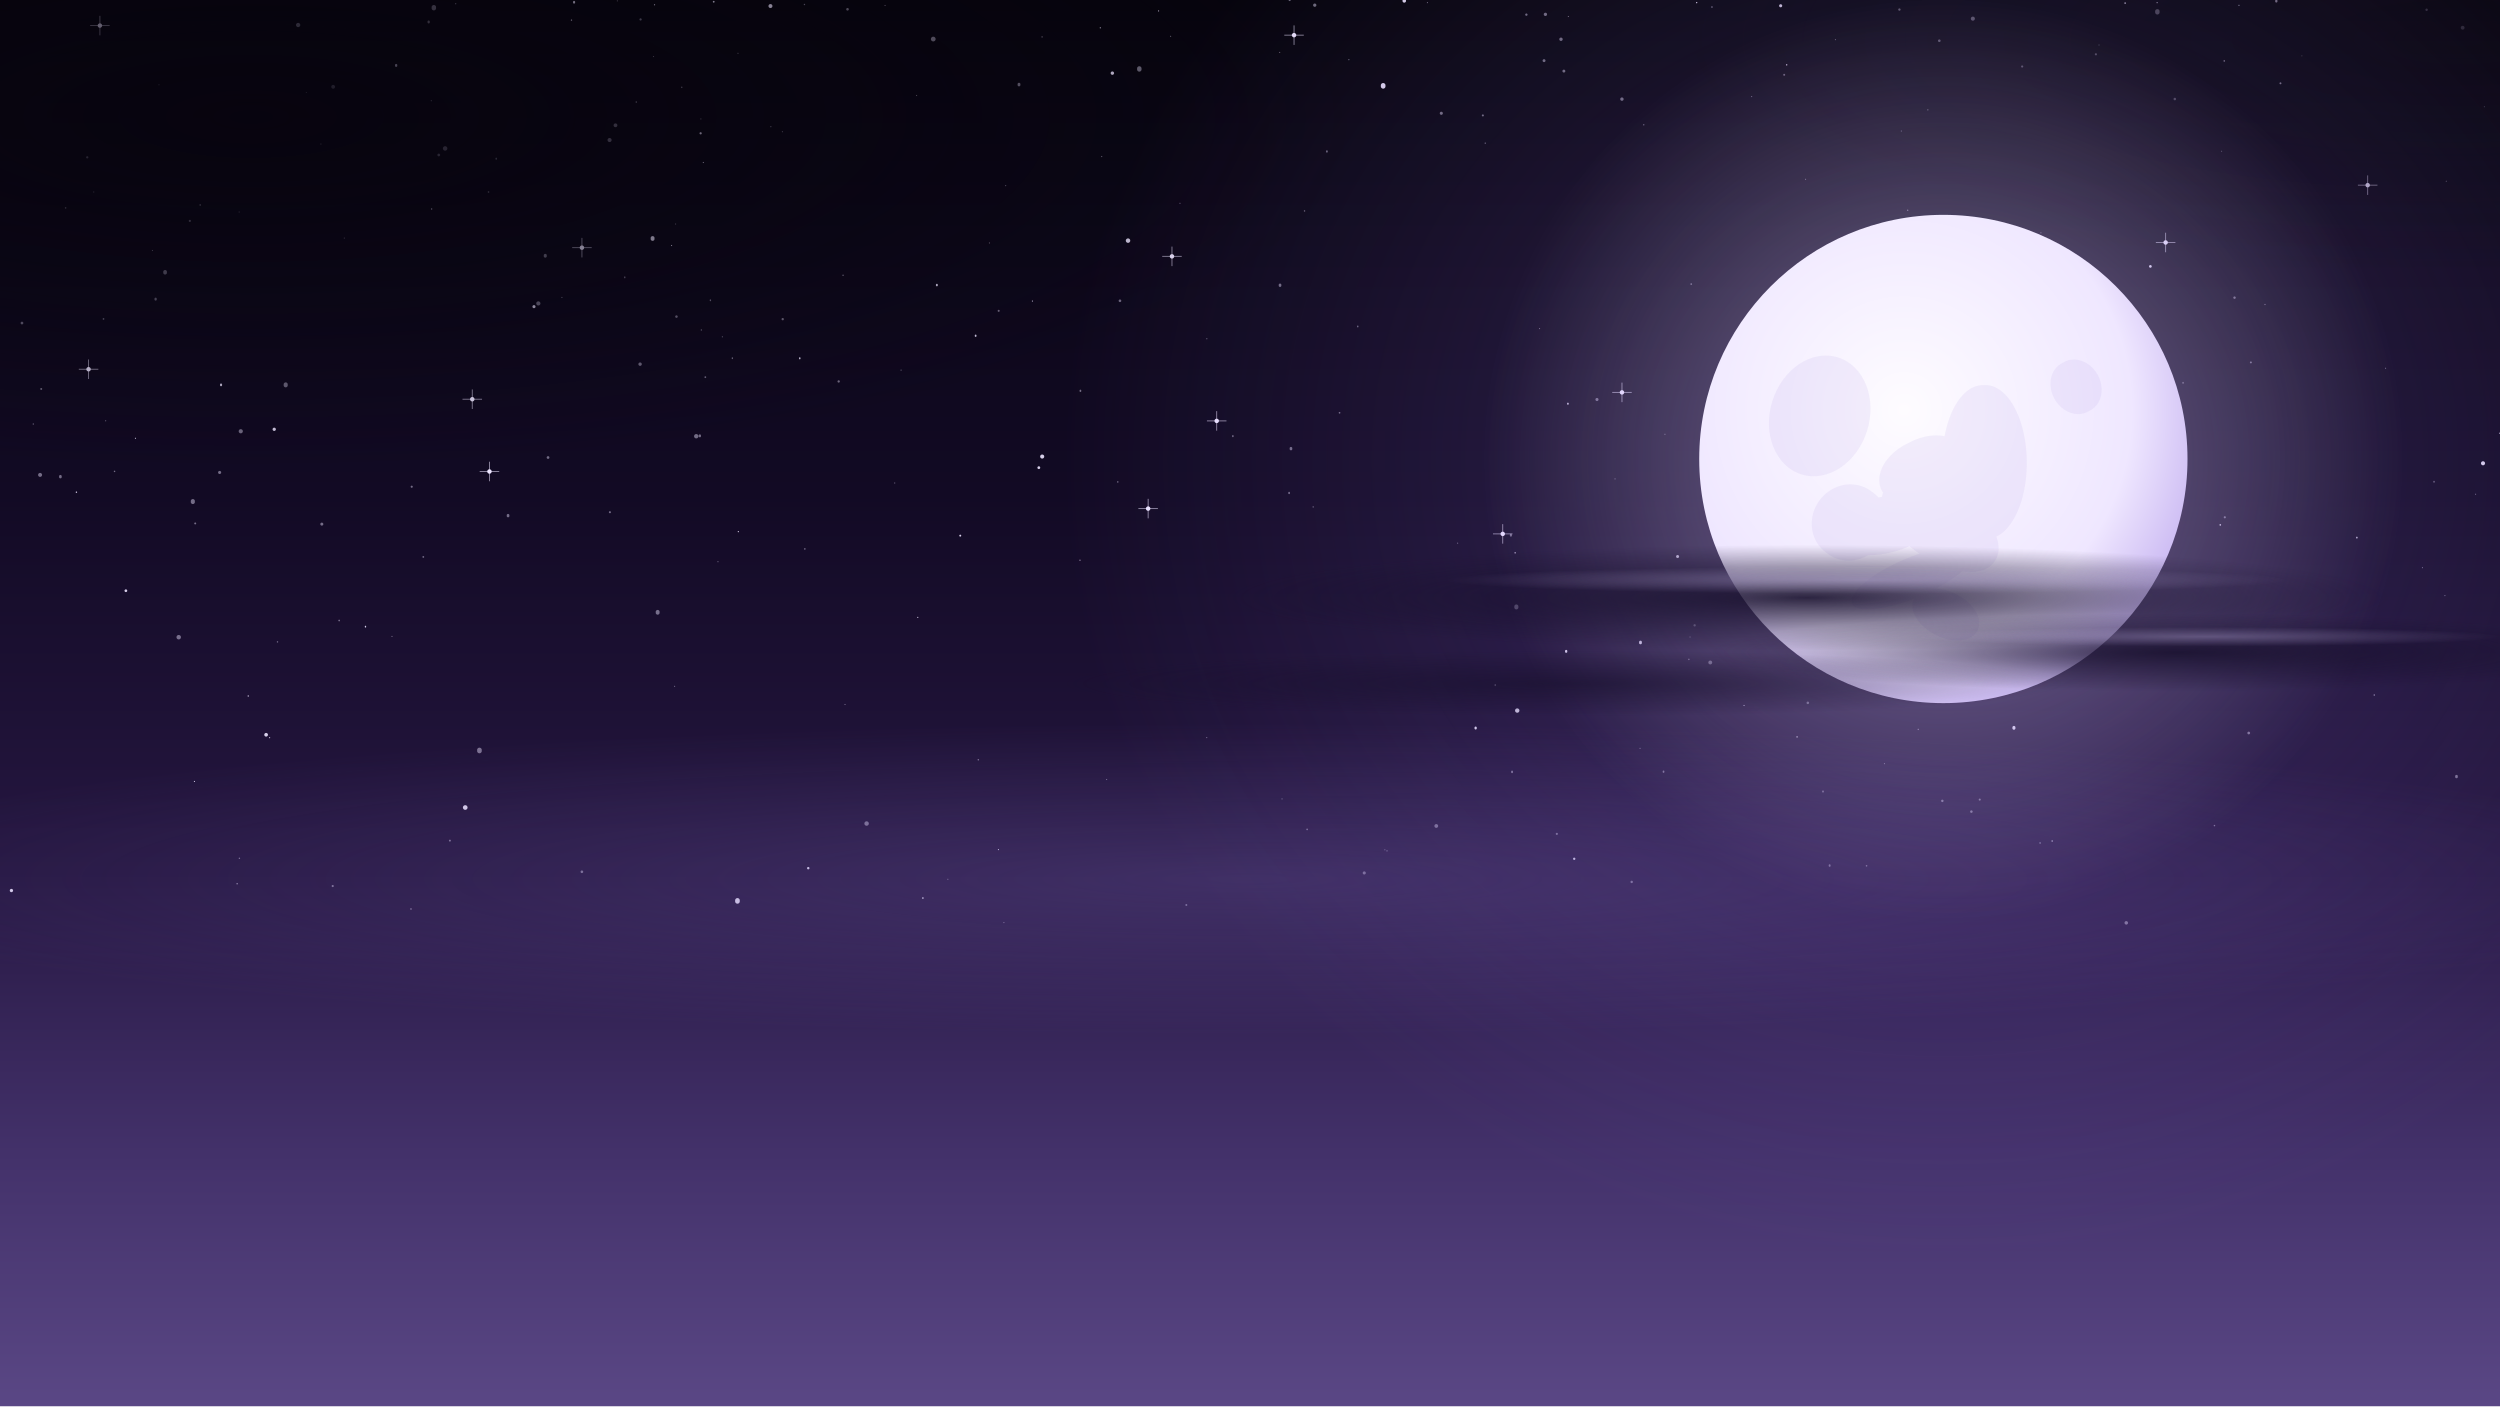
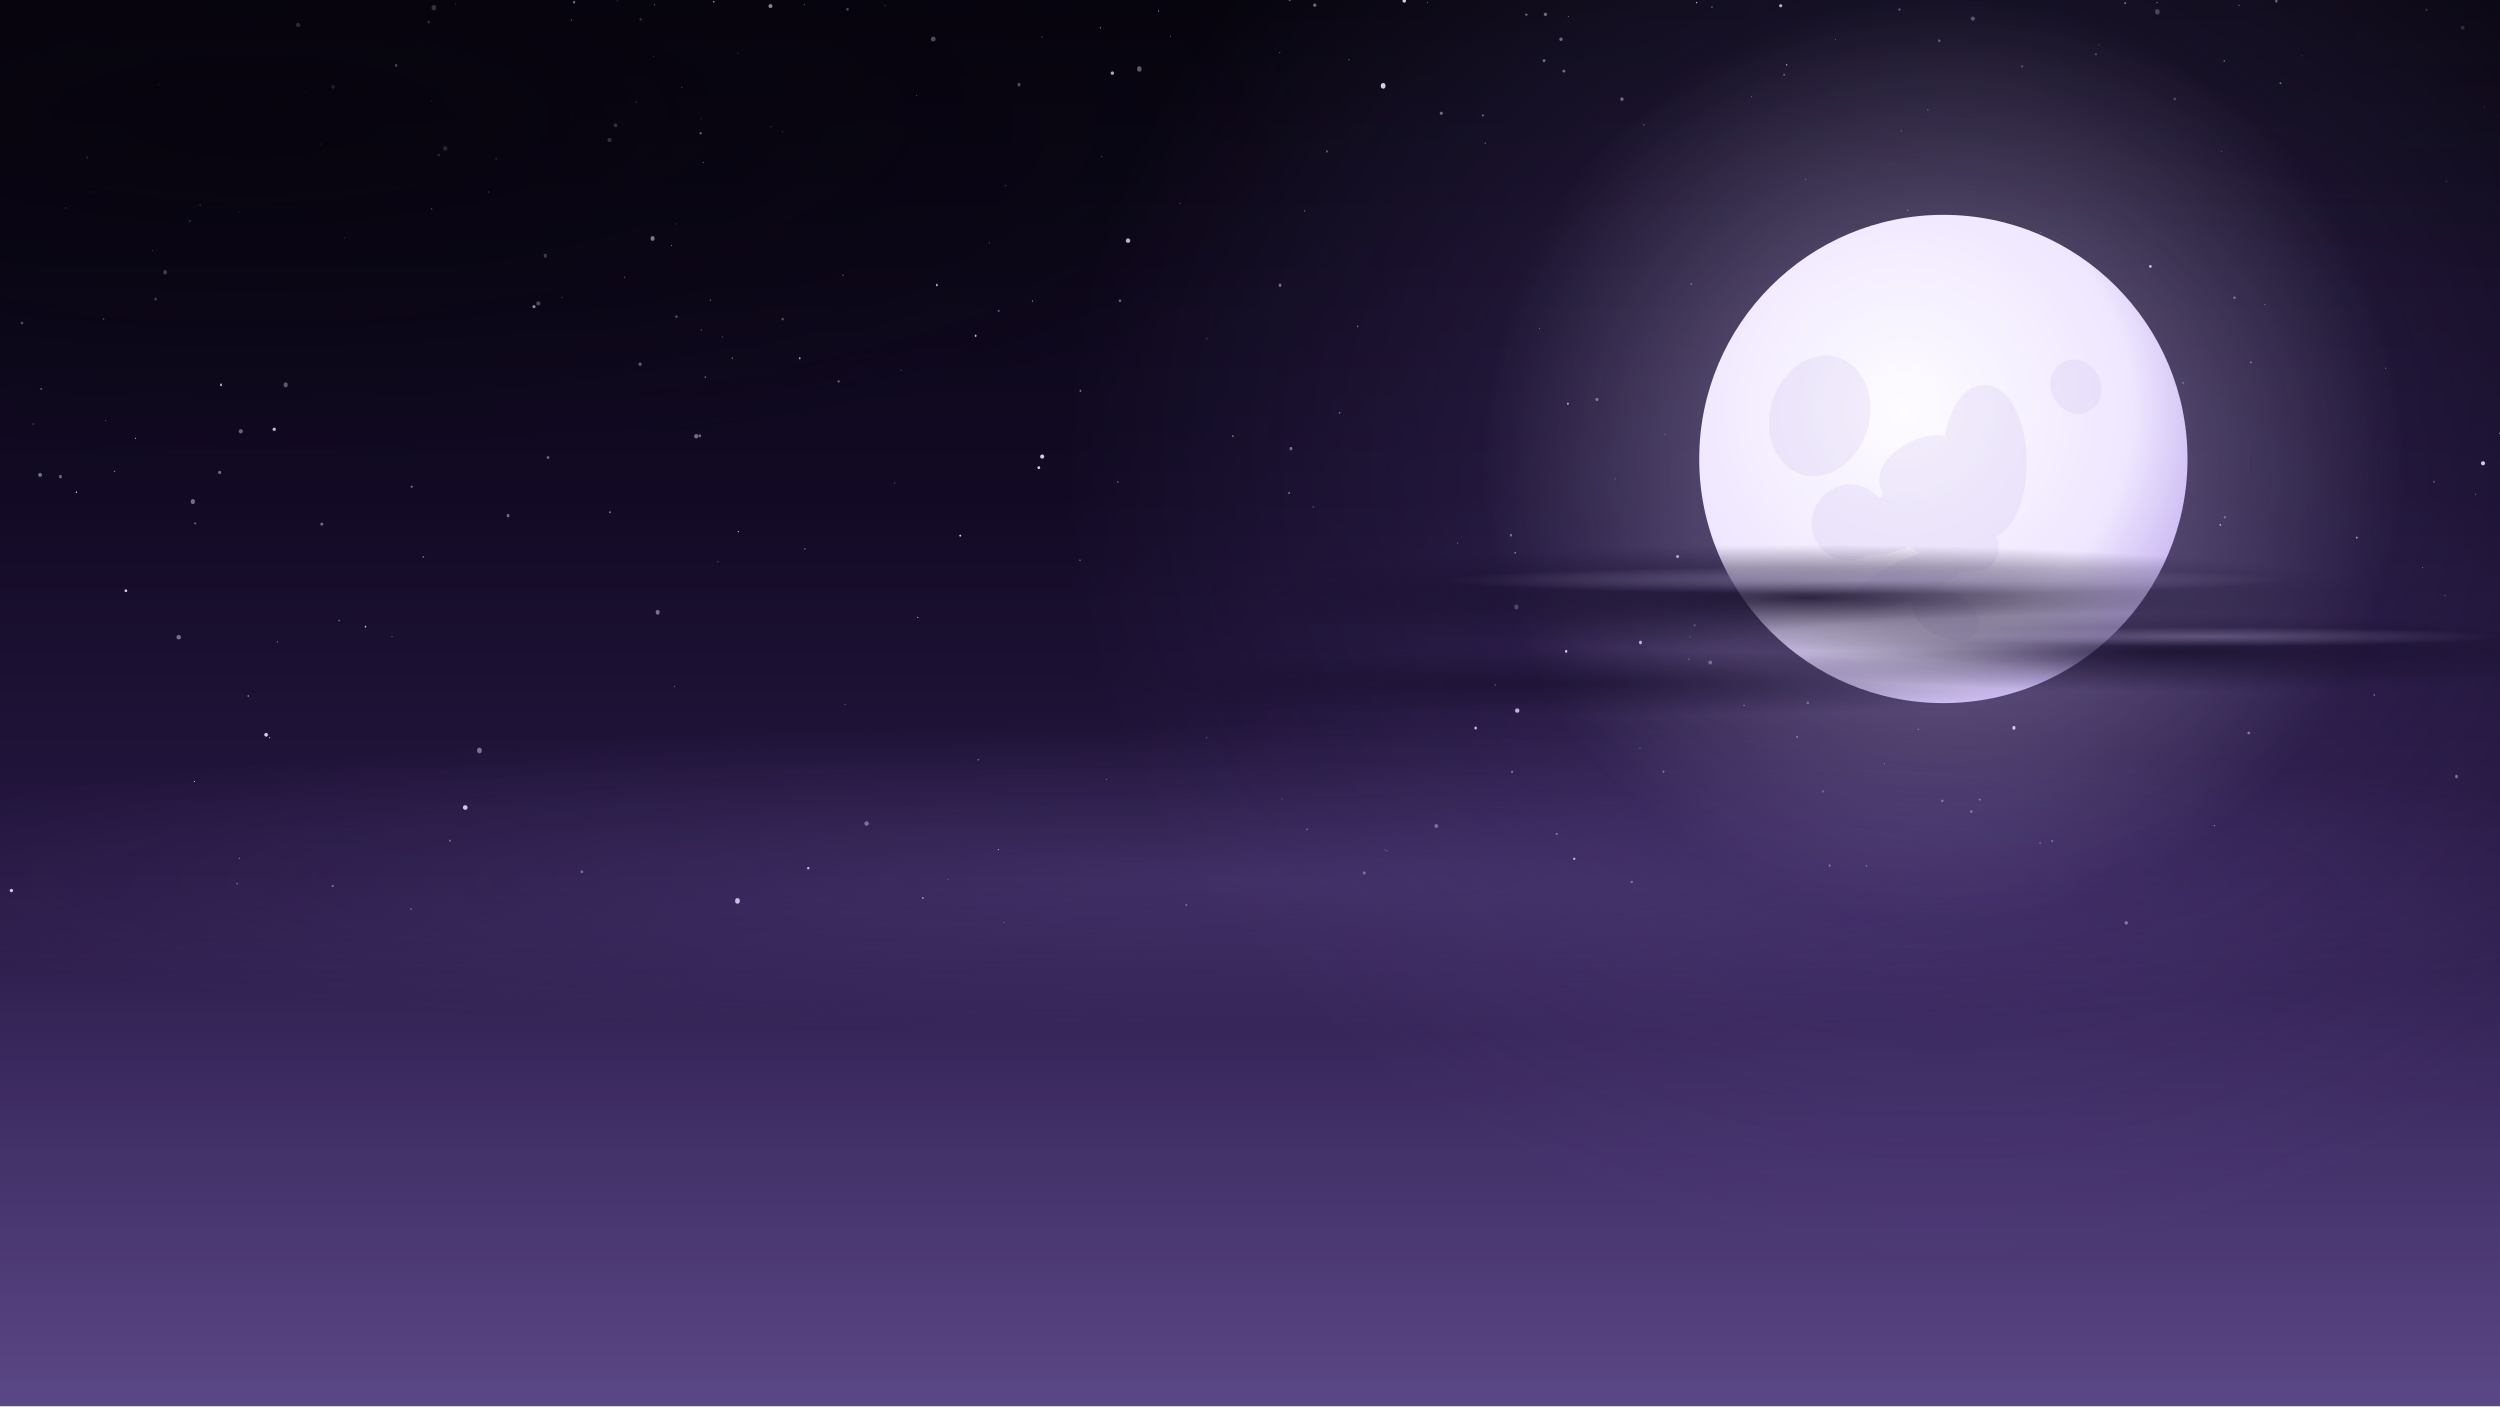
<svg xmlns="http://www.w3.org/2000/svg" viewBox="0 0 2560 1440" width="2560" height="1440" preserveAspectRatio="xMidYMax slice">
  <defs>
    <linearGradient id="g0" x1="0" y1="0" x2="0" y2="1440" gradientUnits="userSpaceOnUse">
      <stop offset="0" stop-color="#06040d" />
      <stop offset="0.35" stop-color="#120a24" />
      <stop offset="0.62" stop-color="#261742" />
      <stop offset="0.82" stop-color="#43316a" />
      <stop offset="1" stop-color="#5a4785" />
    </linearGradient>
    <radialGradient id="g1">
      <stop offset="0" stop-color="#07040e" stop-opacity="0.85" />
      <stop offset="1" stop-color="#07040e" stop-opacity="0" />
    </radialGradient>
    <radialGradient id="g2">
      <stop offset="0" stop-color="#07040e" stop-opacity="0.7" />
      <stop offset="1" stop-color="#07040e" stop-opacity="0" />
    </radialGradient>
    <radialGradient id="g3">
      <stop offset="0" stop-color="#9f7cf0" stop-opacity="0.24" />
      <stop offset="1" stop-color="#9f7cf0" stop-opacity="0" />
    </radialGradient>
    <radialGradient id="g4">
      <stop offset="0" stop-color="#ece2ff" stop-opacity="0.4" />
      <stop offset="1" stop-color="#ece2ff" stop-opacity="0" />
    </radialGradient>
    <radialGradient id="g5" cx=".42" cy=".4" r=".62">
      <stop offset="0" stop-color="#fefcff" />
      <stop offset="0.75" stop-color="#efe7ff" />
      <stop offset="1" stop-color="#cdbcf3" />
    </radialGradient>
    <radialGradient id="g6">
      <stop offset="0" stop-color="#170f2c" stop-opacity="0.9" />
      <stop offset="1" stop-color="#170f2c" stop-opacity="0" />
    </radialGradient>
    <radialGradient id="g7">
      <stop offset="0" stop-color="#170f2c" stop-opacity="0.85" />
      <stop offset="1" stop-color="#170f2c" stop-opacity="0" />
    </radialGradient>
    <radialGradient id="g8">
      <stop offset="0" stop-color="#170f2c" stop-opacity="0.6" />
      <stop offset="1" stop-color="#170f2c" stop-opacity="0" />
    </radialGradient>
    <radialGradient id="g9">
      <stop offset="0" stop-color="#d6c6fb" stop-opacity="0.35" />
      <stop offset="1" stop-color="#d6c6fb" stop-opacity="0" />
    </radialGradient>
    <radialGradient id="g10">
      <stop offset="0" stop-color="#d6c6fb" stop-opacity="0.3" />
      <stop offset="1" stop-color="#d6c6fb" stop-opacity="0" />
    </radialGradient>
    <radialGradient id="g11">
      <stop offset="0" stop-color="#7a65b4" stop-opacity="0.3" />
      <stop offset="1" stop-color="#7a65b4" stop-opacity="0" />
    </radialGradient>
  </defs>
-   <style>.tw{animation:tw 5s ease-in-out infinite alternate}@keyframes tw{from{opacity:.2}to{opacity:1}}@media (prefers-reduced-motion:reduce){*{animation:none!important}}</style>
  <rect x="-40" y="-40" width="2640" height="1520" fill="url(#g0)" />
  <path d="M346.4,635.4a0.9,0.9 0 1,0 1.8,0a0.9,0.9 0 1,0 -1.8,0M1001,778a0.8,0.8 0 1,0 1.6,0a0.8,0.8 0 1,0 -1.6,0M155.5,256.5a0.6,0.6 0 1,0 1.2,0a0.6,0.6 0 1,0 -1.2,0M1946.4,134.2a0.6,0.6 0 1,0 1.2,0a0.6,0.6 0 1,0 -1.2,0M107.6,430.9a0.6,0.6 0 1,0 1.2,0a0.6,0.6 0 1,0 -1.2,0M1605.4,16.9a0.6,0.6 0 1,0 1.2,0a0.6,0.6 0 1,0 -1.2,0M1319.5,0a1.1,1.1 0 1,0 2.2,0a1.1,1.1 0 1,0 -2.2,0M442,7.9a2.3,2.3 0 1,0 4.5,0a2.3,2.3 0 1,0 -4.5,0M549.1,310.7a2.1,2.1 0 1,0 4.3,0a2.1,2.1 0 1,0 -4.3,0M710.7,446.7a2.2,2.2 0 1,0 4.5,0a2.2,2.2 0 1,0 -4.5,0M938,97.8a0.6,0.6 0 1,0 1.2,0a0.6,0.6 0 1,0 -1.2,0M1653.2,490.4a0.6,0.6 0 1,0 1.2,0a0.6,0.6 0 1,0 -1.2,0M1984.5,41.7a1.3,1.3 0 1,0 2.7,0a1.3,1.3 0 1,0 -2.7,0M1517.4,118.2a1,1 0 1,0 2.1,0a1,1 0 1,0 -2.1,0M2132.7,475.2a1.1,1.1 0 1,0 2.1,0a1.1,1.1 0 1,0 -2.1,0M499.4,196.6a0.8,0.8 0 1,0 1.7,0a0.8,0.8 0 1,0 -1.7,0M1395.4,893.9a1.6,1.6 0 1,0 3.2,0a1.6,1.6 0 1,0 -3.2,0M193.3,226.2a1.1,1.1 0 1,0 2.2,0a1.1,1.1 0 1,0 -2.2,0M1530.4,701.5a0.8,0.8 0 1,0 1.5,0a0.8,0.8 0 1,0 -1.5,0M1357.9,155.1a0.9,0.9 0 1,0 1.7,0a0.9,0.9 0 1,0 -1.7,0M1105.1,573.7a0.8,0.8 0 1,0 1.6,0a0.8,0.8 0 1,0 -1.6,0M1389.7,334.3a0.7,0.7 0 1,0 1.3,0a0.7,0.7 0 1,0 -1.3,0M2301.3,750.6a1.4,1.4 0 1,0 2.8,0a1.4,1.4 0 1,0 -2.8,0M788.7,129.7a0.6,0.6 0 1,0 1.3,0a0.6,0.6 0 1,0 -1.3,0M1838.5,501.9a0.7,0.7 0 1,0 1.5,0a0.7,0.7 0 1,0 -1.5,0M1702.6,790.2a0.9,0.9 0 1,0 1.7,0a0.9,0.9 0 1,0 -1.7,0M734.6,575.2a0.6,0.6 0 1,0 1.2,0a0.6,0.6 0 1,0 -1.2,0M1520.2,146.6a0.7,0.7 0 1,0 1.4,0a0.7,0.7 0 1,0 -1.4,0M623.5,524.5a1,1 0 1,0 2.1,0a1,1 0 1,0 -2.1,0M691.2,229.4a0.6,0.6 0 1,0 1.2,0a0.6,0.6 0 1,0 -1.2,0M1730.9,290.9a0.9,0.9 0 1,0 1.8,0a0.9,0.9 0 1,0 -1.8,0M1633.7,409.1a1.6,1.6 0 1,0 3.2,0a1.6,1.6 0 1,0 -3.2,0M1468.8,845.8a1.9,1.9 0 1,0 3.9,0a1.9,1.9 0 1,0 -3.9,0M2303.9,371.1a1,1 0 1,0 2,0a1,1 0 1,0 -2,0M1547.4,790.4a1,1 0 1,0 1.9,0a1,1 0 1,0 -1.9,0M1704.3,444.7a0.6,0.6 0 1,0 1.2,0a0.6,0.6 0 1,0 -1.2,0M1105.5,400.2a0.9,0.9 0 1,0 1.7,0a0.9,0.9 0 1,0 -1.7,0M1593.1,853.9a1.1,1.1 0 1,0 2.2,0a1.1,1.1 0 1,0 -2.2,0M1380.6,61.1a0.6,0.6 0 1,0 1.3,0a0.6,0.6 0 1,0 -1.3,0M2504.4,185.6a0.6,0.6 0 1,0 1.2,0a0.6,0.6 0 1,0 -1.2,0M749.3,366.8a0.7,0.7 0 1,0 1.3,0a0.7,0.7 0 1,0 -1.3,0M420.5,498.4a1.1,1.1 0 1,0 2.2,0a1.1,1.1 0 1,0 -2.2,0M726.8,307.5a0.7,0.7 0 1,0 1.3,0a0.7,0.7 0 1,0 -1.3,0M2286.9,304.8a1.2,1.2 0 1,0 2.5,0a1.2,1.2 0 1,0 -2.5,0M1261.7,446.6a0.8,0.8 0 1,0 1.5,0a0.8,0.8 0 1,0 -1.5,0M1939.5,671.7a1.5,1.5 0 1,0 3,0a1.5,1.5 0 1,0 -3,0M697.3,89.4a0.8,0.8 0 1,0 1.6,0a0.8,0.8 0 1,0 -1.6,0M1042,86.6a1.5,1.5 0 1,0 2.9,0a1.5,1.5 0 1,0 -2.9,0M622.1,143.4a2.1,2.1 0 1,0 4.2,0a2.1,2.1 0 1,0 -4.2,0M1012.6,248.8a0.6,0.6 0 1,0 1.2,0a0.6,0.6 0 1,0 -1.2,0M1143.8,493.5a0.8,0.8 0 1,0 1.6,0a0.8,0.8 0 1,0 -1.6,0M715.5,446.3a1.2,1.2 0 1,0 2.3,0a1.2,1.2 0 1,0 -2.3,0M862.5,281.9a0.8,0.8 0 1,0 1.6,0a0.8,0.8 0 1,0 -1.6,0M2430.6,711.7a0.7,0.7 0 1,0 1.3,0a0.7,0.7 0 1,0 -1.3,0M1309.8,53.7a0.6,0.6 0 1,0 1.2,0a0.6,0.6 0 1,0 -1.2,0M2491.8,493.3a0.7,0.7 0 1,0 1.3,0a0.7,0.7 0 1,0 -1.3,0M1417.5,870.2a0.6,0.6 0 1,0 1.2,0a0.6,0.6 0 1,0 -1.2,0M1370.8,422.7a0.9,0.9 0 1,0 1.8,0a0.9,0.9 0 1,0 -1.8,0M2442.2,377.1a0.6,0.6 0 1,0 1.2,0a0.6,0.6 0 1,0 -1.2,0M1793.1,98.9a0.6,0.6 0 1,0 1.2,0a0.6,0.6 0 1,0 -1.2,0M823.3,562.1a0.8,0.8 0 1,0 1.7,0a0.8,0.8 0 1,0 -1.7,0M905.7,5.6a0.6,0.6 0 1,0 1.2,0a0.6,0.6 0 1,0 -1.2,0M1145.5,308a1.3,1.3 0 1,0 2.7,0a1.3,1.3 0 1,0 -2.7,0M1213.8,926.7a1,1 0 1,0 2,0a1,1 0 1,0 -2,0M800.6,134.9a0.6,0.6 0 1,0 1.2,0a0.6,0.6 0 1,0 -1.2,0M1546.1,548.1a1.1,1.1 0 1,0 2.1,0a1.1,1.1 0 1,0 -2.1,0M1682.5,127.8a0.7,0.7 0 1,0 1.4,0a0.7,0.7 0 1,0 -1.4,0M690.2,702.8a0.6,0.6 0 1,0 1.2,0a0.6,0.6 0 1,0 -1.2,0M2234.8,392a0.7,0.7 0 1,0 1.3,0a0.7,0.7 0 1,0 -1.3,0M339.2,88.9a1.9,1.9 0 1,0 3.9,0a1.9,1.9 0 1,0 -3.9,0M1659.1,101.5a1.7,1.7 0 1,0 3.5,0a1.7,1.7 0 1,0 -3.5,0M1344.6,5.3a1.7,1.7 0 1,0 3.4,0a1.7,1.7 0 1,0 -3.4,0M1066.4,37.8a0.7,0.7 0 1,0 1.4,0a0.7,0.7 0 1,0 -1.4,0M95.4,196.6a0.6,0.6 0 1,0 1.2,0a0.6,0.6 0 1,0 -1.2,0M2017.4,831.1a1.3,1.3 0 1,0 2.6,0a1.3,1.3 0 1,0 -2.6,0M2013.2,662.5a0.7,0.7 0 1,0 1.4,0a0.7,0.7 0 1,0 -1.4,0M2092.5,584a0.6,0.6 0 1,0 1.2,0a0.6,0.6 0 1,0 -1.2,0M1235.2,346.9a0.6,0.6 0 1,0 1.2,0a0.6,0.6 0 1,0 -1.2,0M1848.3,183.6a0.6,0.6 0 1,0 1.2,0a0.6,0.6 0 1,0 -1.2,0M1728.6,675.2a0.8,0.8 0 1,0 1.6,0a0.8,0.8 0 1,0 -1.6,0M420.2,930.8a0.7,0.7 0 1,0 1.3,0a0.7,0.7 0 1,0 -1.3,0M594.5,892.7a1.3,1.3 0 1,0 2.7,0a1.3,1.3 0 1,0 -2.7,0M60.5,488.1a1.4,1.4 0 1,0 2.7,0a1.4,1.4 0 1,0 -2.7,0M1335.1,216a0.7,0.7 0 1,0 1.5,0a0.7,0.7 0 1,0 -1.5,0M1550.7,621.5a2.1,2.1 0 1,0 4.1,0a2.1,2.1 0 1,0 -4.1,0M1337.6,849.3a0.9,0.9 0 1,0 1.8,0a0.9,0.9 0 1,0 -1.8,0M2148.8,46.1a0.6,0.6 0 1,0 1.2,0a0.6,0.6 0 1,0 -1.2,0M1132.6,798.2a0.6,0.6 0 1,0 1.2,0a0.6,0.6 0 1,0 -1.2,0M2137.8,459.5a0.6,0.6 0 1,0 1.2,0a0.6,0.6 0 1,0 -1.2,0M1752.4,7.2a0.7,0.7 0 1,0 1.3,0a0.7,0.7 0 1,0 -1.3,0M755.1,54.6a0.6,0.6 0 1,0 1.2,0a0.6,0.6 0 1,0 -1.2,0M158.2,306.3a1.2,1.2 0 1,0 2.3,0a1.2,1.2 0 1,0 -2.3,0M671.5,627a2,2 0 1,0 3.9,0a2,2 0 1,0 -3.9,0M1929.1,782a0.6,0.6 0 1,0 1.2,0a0.6,0.6 0 1,0 -1.2,0M2543.4,109.3a0.6,0.6 0 1,0 1.2,0a0.6,0.6 0 1,0 -1.2,0M162.2,86.8a0.6,0.6 0 1,0 1.2,0a0.6,0.6 0 1,0 -1.2,0M653.7,372.9a1.7,1.7 0 1,0 3.5,0a1.7,1.7 0 1,0 -3.5,0M1800.2,341.5a1,1 0 1,0 2.1,0a1,1 0 1,0 -2.1,0M1575.9,336.5a0.6,0.6 0 1,0 1.2,0a0.6,0.6 0 1,0 -1.2,0M668.6,57.9a0.6,0.6 0 1,0 1.2,0a0.6,0.6 0 1,0 -1.2,0M1678.8,766.3a0.6,0.6 0 1,0 1.2,0a0.6,0.6 0 1,0 -1.2,0M915.6,494.6a0.6,0.6 0 1,0 1.2,0a0.6,0.6 0 1,0 -1.2,0M303.1,25.6a2.2,2.2 0 1,0 4.4,0a2.2,2.2 0 1,0 -4.4,0M574.8,304.6a0.6,0.6 0 1,0 1.2,0a0.6,0.6 0 1,0 -1.2,0M1319.2,504.8a0.9,0.9 0 1,0 1.7,0a0.9,0.9 0 1,0 -1.7,0M2072,700.7a0.8,0.8 0 1,0 1.6,0a0.8,0.8 0 1,0 -1.6,0M39,486.3a2,2 0 1,0 4.1,0a2,2 0 1,0 -4.1,0M2125.1,348.5a2.2,2.2 0 1,0 4.4,0a2.2,2.2 0 1,0 -4.4,0M290.5,394.1a2.1,2.1 0 1,0 4.1,0a2.1,2.1 0 1,0 -4.1,0M2318.7,311.8a0.6,0.6 0 1,0 1.3,0a0.6,0.6 0 1,0 -1.3,0M800.3,326.8a1.2,1.2 0 1,0 2.4,0a1.2,1.2 0 1,0 -2.4,0M33.4,434.2a0.7,0.7 0 1,0 1.4,0a0.7,0.7 0 1,0 -1.4,0M1943.8,9.8a1.2,1.2 0 1,0 2.4,0a1.2,1.2 0 1,0 -2.4,0M739.1,344.9a0.6,0.6 0 1,0 1.2,0a0.6,0.6 0 1,0 -1.2,0M1973.4,112.5a0.7,0.7 0 1,0 1.4,0a0.7,0.7 0 1,0 -1.4,0M885.1,843.3a2.3,2.3 0 1,0 4.6,0a2.3,2.3 0 1,0 -4.6,0M1309.4,292.1a1.4,1.4 0 1,0 2.7,0a1.4,1.4 0 1,0 -2.7,0M180.7,652.5a2.3,2.3 0 1,0 4.6,0a2.3,2.3 0 1,0 -4.6,0M1872.6,886.3a1,1 0 1,0 1.9,0a1,1 0 1,0 -1.9,0M283.4,657.3a0.7,0.7 0 1,0 1.5,0a0.7,0.7 0 1,0 -1.5,0M639.1,284a0.7,0.7 0 1,0 1.3,0a0.7,0.7 0 1,0 -1.3,0M1419.6,871.3a0.7,0.7 0 1,0 1.4,0a0.7,0.7 0 1,0 -1.4,0M556.8,261.9a1.6,1.6 0 1,0 3.1,0a1.6,1.6 0 1,0 -3.1,0M116.5,482.7a0.8,0.8 0 1,0 1.6,0a0.8,0.8 0 1,0 -1.6,0M447.9,158.7a1.4,1.4 0 1,0 2.8,0a1.4,1.4 0 1,0 -2.8,0M328,536.7a1.5,1.5 0 1,0 3.1,0a1.5,1.5 0 1,0 -3.1,0M864.7,721.4a0.6,0.6 0 1,0 1.2,0a0.6,0.6 0 1,0 -1.2,0M518.9,528a1.4,1.4 0 1,0 2.7,0a1.4,1.4 0 1,0 -2.7,0M970,900.4a0.6,0.6 0 1,0 1.2,0a0.6,0.6 0 1,0 -1.2,0M488.6,768.5a2.4,2.4 0 1,0 4.7,0a2.4,2.4 0 1,0 -4.7,0M1878.9,40.6a0.6,0.6 0 1,0 1.2,0a0.6,0.6 0 1,0 -1.2,0M1579.6,62.1a1.5,1.5 0 1,0 3,0a1.5,1.5 0 1,0 -3,0M1561.8,15a1.2,1.2 0 1,0 2.4,0a1.2,1.2 0 1,0 -2.4,0M650.9,104.5a0.7,0.7 0 1,0 1.3,0a0.7,0.7 0 1,0 -1.3,0M1866,810.5a0.8,0.8 0 1,0 1.5,0a0.8,0.8 0 1,0 -1.5,0M1461.1,2.7a0.6,0.6 0 1,0 1.2,0a0.6,0.6 0 1,0 -1.2,0M1993.1,320.7a0.9,0.9 0 1,0 1.9,0a0.9,0.9 0 1,0 -1.9,0M2519.8,28.4a1.9,1.9 0 1,0 3.9,0a1.9,1.9 0 1,0 -3.9,0M1734.1,640.3a1.2,1.2 0 1,0 2.4,0a1.2,1.2 0 1,0 -2.4,0M1669.6,903.1a1.2,1.2 0 1,0 2.5,0a1.2,1.2 0 1,0 -2.5,0M922.1,379a0.6,0.6 0 1,0 1.2,0a0.6,0.6 0 1,0 -1.2,0M2088.4,863.2a0.7,0.7 0 1,0 1.3,0a0.7,0.7 0 1,0 -1.3,0M717.1,121.8a0.6,0.6 0 1,0 1.2,0a0.6,0.6 0 1,0 -1.2,0M1312.2,818.1a0.6,0.6 0 1,0 1.2,0a0.6,0.6 0 1,0 -1.2,0M400.8,651.7a0.6,0.6 0 1,0 1.2,0a0.6,0.6 0 1,0 -1.2,0M1910.5,886.6a0.8,0.8 0 1,0 1.7,0a0.8,0.8 0 1,0 -1.7,0M2018.1,19.1a2.1,2.1 0 1,0 4.2,0a2.1,2.1 0 1,0 -4.2,0M2277.1,529.7a1.1,1.1 0 1,0 2.2,0a1.1,1.1 0 1,0 -2.2,0M1029.2,190.1a0.6,0.6 0 1,0 1.2,0a0.6,0.6 0 1,0 -1.2,0M1599.9,72.8a1.5,1.5 0 1,0 3,0a1.5,1.5 0 1,0 -3,0M2503,609.9a0.6,0.6 0 1,0 1.2,0a0.6,0.6 0 1,0 -1.2,0M453.5,152a2.3,2.3 0 1,0 4.6,0a2.3,2.3 0 1,0 -4.6,0M441,103.1a0.7,0.7 0 1,0 1.4,0a0.7,0.7 0 1,0 -1.4,0M167.2,278.8a1.9,1.9 0 1,0 3.7,0a1.9,1.9 0 1,0 -3.7,0M1924.1,332.5a0.7,0.7 0 1,0 1.3,0a0.7,0.7 0 1,0 -1.3,0M1474.3,116a1.6,1.6 0 1,0 3.2,0a1.6,1.6 0 1,0 -3.2,0M1021.6,318.3a1,1 0 1,0 2.1,0a1,1 0 1,0 -2.1,0M654.8,19.9a1.1,1.1 0 1,0 2.3,0a1.1,1.1 0 1,0 -2.3,0M1826,76.6a1,1 0 1,0 2,0a1,1 0 1,0 -2,0M1207.7,208.2a0.6,0.6 0 1,0 1.2,0a0.6,0.6 0 1,0 -1.2,0M2534.4,506.1a0.6,0.6 0 1,0 1.2,0a0.6,0.6 0 1,0 -1.2,0M717.5,337.9a0.7,0.7 0 1,0 1.4,0a0.7,0.7 0 1,0 -1.4,0M244.4,878.9a0.7,0.7 0 1,0 1.5,0a0.7,0.7 0 1,0 -1.5,0M465.9,3.8a0.7,0.7 0 1,0 1.4,0a0.7,0.7 0 1,0 -1.4,0M88.2,161.1a1.1,1.1 0 1,0 2.3,0a1.1,1.1 0 1,0 -2.3,0M1952.7,215.3a0.7,0.7 0 1,0 1.5,0a0.7,0.7 0 1,0 -1.5,0M66.4,212.9a0.8,0.8 0 1,0 1.6,0a0.8,0.8 0 1,0 -1.6,0M2274.3,154.9a0.6,0.6 0 1,0 1.2,0a0.6,0.6 0 1,0 -1.2,0M195.4,513.6a2.1,2.1 0 1,0 4.1,0a2.1,2.1 0 1,0 -4.1,0M2089.3,238.4a0.6,0.6 0 1,0 1.2,0a0.6,0.6 0 1,0 -1.2,0M2206.9,12.1a2.3,2.3 0 1,0 4.5,0a2.3,2.3 0 1,0 -4.5,0M1344,519.1a0.7,0.7 0 1,0 1.4,0a0.7,0.7 0 1,0 -1.4,0M198.9,536a1,1 0 1,0 2,0a1,1 0 1,0 -2,0M2356.5,57.2a0.6,0.6 0 1,0 1.2,0a0.6,0.6 0 1,0 -1.2,0M2480,581.3a0.6,0.6 0 1,0 1.2,0a0.6,0.6 0 1,0 -1.2,0M1492,556.2a0.6,0.6 0 1,0 1.2,0a0.6,0.6 0 1,0 -1.2,0M1320.6,459.4a1.4,1.4 0 1,0 2.7,0a1.4,1.4 0 1,0 -2.7,0M2175.5,945a1.8,1.8 0 1,0 3.6,0a1.8,1.8 0 1,0 -3.6,0M823,4.6a0.7,0.7 0 1,0 1.5,0a0.7,0.7 0 1,0 -1.5,0M105.1,326.6a0.9,0.9 0 1,0 1.8,0a0.9,0.9 0 1,0 -1.8,0M721.3,386.2a0.9,0.9 0 1,0 1.9,0a0.9,0.9 0 1,0 -1.9,0M2514.1,795.2a1.4,1.4 0 1,0 2.7,0a1.4,1.4 0 1,0 -2.7,0M1749.3,678.4a2,2 0 1,0 4,0a2,2 0 1,0 -4,0M437.8,22.5a1.2,1.2 0 1,0 2.3,0a1.2,1.2 0 1,0 -2.3,0M41.2,398.3a1,1 0 1,0 2,0a1,1 0 1,0 -2,0M244.3,217.1a0.6,0.6 0 1,0 1.2,0a0.6,0.6 0 1,0 -1.2,0M1164.4,70.6a2.3,2.3 0 1,0 4.5,0a2.3,2.3 0 1,0 -4.5,0M691.4,324.2a1.3,1.3 0 1,0 2.6,0a1.3,1.3 0 1,0 -2.6,0M2069.6,68.1a1.1,1.1 0 1,0 2.2,0a1.1,1.1 0 1,0 -2.2,0M244.4,441.6a2.1,2.1 0 1,0 4.3,0a2.1,2.1 0 1,0 -4.3,0M2133.7,659.6a0.6,0.6 0 1,0 1.2,0a0.6,0.6 0 1,0 -1.2,0M631.6,0.9a0.6,0.6 0 1,0 1.2,0a0.6,0.6 0 1,0 -1.2,0M327.9,147.5a0.7,0.7 0 1,0 1.4,0a0.7,0.7 0 1,0 -1.4,0M628.3,128.3a1.9,1.9 0 1,0 3.9,0a1.9,1.9 0 1,0 -3.9,0M2266.8,845.4a0.8,0.8 0 1,0 1.6,0a0.8,0.8 0 1,0 -1.6,0M1730,652.3a0.6,0.6 0 1,0 1.2,0a0.6,0.6 0 1,0 -1.2,0M953.2,40a2.4,2.4 0 1,0 4.9,0a2.4,2.4 0 1,0 -4.9,0M223.3,483.8a1.6,1.6 0 1,0 3.2,0a1.6,1.6 0 1,0 -3.2,0M352,243.8a0.6,0.6 0 1,0 1.2,0a0.6,0.6 0 1,0 -1.2,0M459.7,860.8a1,1 0 1,0 2,0a1,1 0 1,0 -2,0M2145.1,55.6a1.1,1.1 0 1,0 2.2,0a1.1,1.1 0 1,0 -2.2,0M559.8,468.5a1.4,1.4 0 1,0 2.8,0a1.4,1.4 0 1,0 -2.8,0M2104.1,280.5a0.7,0.7 0 1,0 1.4,0a0.7,0.7 0 1,0 -1.4,0M507.4,162.5a0.8,0.8 0 1,0 1.5,0a0.8,0.8 0 1,0 -1.5,0M1822.8,586.4a1.7,1.7 0 1,0 3.4,0a1.7,1.7 0 1,0 -3.4,0M1596.7,40.2a1.7,1.7 0 1,0 3.5,0a1.7,1.7 0 1,0 -3.5,0M1235.1,755.3a0.6,0.6 0 1,0 1.2,0a0.6,0.6 0 1,0 -1.2,0M432.5,570.3a0.9,0.9 0 1,0 1.9,0a0.9,0.9 0 1,0 -1.9,0M313.1,94.7a0.6,0.6 0 1,0 1.2,0a0.6,0.6 0 1,0 -1.2,0M2483.6,10a1.2,1.2 0 1,0 2.5,0a1.2,1.2 0 1,0 -2.5,0M1127.5,160.3a0.6,0.6 0 1,0 1.3,0a0.6,0.6 0 1,0 -1.3,0M1580.8,14.7a1.7,1.7 0 1,0 3.4,0a1.7,1.7 0 1,0 -3.4,0M1198.1,37.2a0.6,0.6 0 1,0 1.2,0a0.6,0.6 0 1,0 -1.2,0M1027.4,944.7a0.6,0.6 0 1,0 1.2,0a0.6,0.6 0 1,0 -1.2,0M1849.9,719.7a1.3,1.3 0 1,0 2.6,0a1.3,1.3 0 1,0 -2.6,0M21.1,330.8a1.4,1.4 0 1,0 2.8,0a1.4,1.4 0 1,0 -2.8,0M866.5,9.5a1.3,1.3 0 1,0 2.7,0a1.3,1.3 0 1,0 -2.7,0M1987.7,820.1a1.2,1.2 0 1,0 2.5,0a1.2,1.2 0 1,0 -2.5,0M2225.7,101.4a1.3,1.3 0 1,0 2.6,0a1.3,1.3 0 1,0 -2.6,0M857.6,390.6a1.2,1.2 0 1,0 2.4,0a1.2,1.2 0 1,0 -2.4,0M339.6,907.3a1.1,1.1 0 1,0 2.2,0a1.1,1.1 0 1,0 -2.2,0M2026.2,818.8a1,1 0 1,0 2.1,0a1,1 0 1,0 -2.1,0M1963.6,746.9a0.7,0.7 0 1,0 1.4,0a0.7,0.7 0 1,0 -1.4,0" fill="#ece4ff" opacity=".45" />
  <path d="M982.3,548.5a1,1 0 1,0 2,0a1,1 0 1,0 -2,0M584.5,20.6a0.7,0.7 0 1,0 1.4,0a0.7,0.7 0 1,0 -1.4,0M2200.6,272.8a1.4,1.4 0 1,0 2.8,0a1.4,1.4 0 1,0 -2.8,0M373.6,641.7a0.7,0.7 0 1,0 1.3,0a0.7,0.7 0 1,0 -1.3,0M939.2,632.2a0.6,0.6 0 1,0 1.2,0a0.6,0.6 0 1,0 -1.2,0M1604.8,413.4a0.8,0.8 0 1,0 1.5,0a0.8,0.8 0 1,0 -1.5,0M1785.3,722.4a0.6,0.6 0 1,0 1.2,0a0.6,0.6 0 1,0 -1.2,0M404.5,67a1.2,1.2 0 1,0 2.3,0a1.2,1.2 0 1,0 -2.3,0M275.5,755.4a0.6,0.6 0 1,0 1.2,0a0.6,0.6 0 1,0 -1.2,0M1185.8,11.2a0.6,0.6 0 1,0 1.2,0a0.6,0.6 0 1,0 -1.2,0M752.8,922.5a2.4,2.4 0 1,0 4.7,0a2.4,2.4 0 1,0 -4.7,0M1602.6,667a1.2,1.2 0 1,0 2.3,0a1.2,1.2 0 1,0 -2.3,0M1056.6,308.3a0.6,0.6 0 1,0 1.2,0a0.6,0.6 0 1,0 -1.2,0M10,911.9a1.7,1.7 0 1,0 3.4,0a1.7,1.7 0 1,0 -3.4,0M666.3,244.2a2,2 0 1,0 3.9,0a2,2 0 1,0 -3.9,0M2208.2,2.7a0.7,0.7 0 1,0 1.4,0a0.7,0.7 0 1,0 -1.4,0M1610.8,879.4a1.2,1.2 0 1,0 2.4,0a1.2,1.2 0 1,0 -2.4,0M198.5,800.2a0.6,0.6 0 1,0 1.2,0a0.6,0.6 0 1,0 -1.2,0M1551.4,727.6a2.2,2.2 0 1,0 4.5,0a2.2,2.2 0 1,0 -4.5,0M1126.1,28.5a0.6,0.6 0 1,0 1.2,0a0.6,0.6 0 1,0 -1.2,0M204.3,209.9a0.6,0.6 0 1,0 1.3,0a0.6,0.6 0 1,0 -1.3,0M1828.8,66.4a0.7,0.7 0 1,0 1.5,0a0.7,0.7 0 1,0 -1.5,0M586.8,2.3a1.1,1.1 0 1,0 2.1,0a1.1,1.1 0 1,0 -2.1,0M2175.2,3.2a0.9,0.9 0 1,0 1.9,0a0.9,0.9 0 1,0 -1.9,0M944.4,919.6a0.7,0.7 0 1,0 1.3,0a0.7,0.7 0 1,0 -1.3,0M729.9,1.8a0.9,0.9 0 1,0 1.9,0a0.9,0.9 0 1,0 -1.9,0M786.9,6.2a2,2 0 1,0 4.1,0a2,2 0 1,0 -4.1,0M2329.8,1.1a1.2,1.2 0 1,0 2.3,0a1.2,1.2 0 1,0 -2.3,0M138.1,448.8a0.6,0.6 0 1,0 1.2,0a0.6,0.6 0 1,0 -1.2,0M716.3,136.5a1.1,1.1 0 1,0 2.3,0a1.1,1.1 0 1,0 -2.3,0M1821.8,5.9a1.6,1.6 0 1,0 3.2,0a1.6,1.6 0 1,0 -3.2,0M719.6,166.4a0.6,0.6 0 1,0 1.2,0a0.6,0.6 0 1,0 -1.2,0M2412.8,550.5a0.7,0.7 0 1,0 1.3,0a0.7,0.7 0 1,0 -1.3,0M669.6,4.9a0.6,0.6 0 1,0 1.3,0a0.6,0.6 0 1,0 -1.3,0M826.4,889a1.2,1.2 0 1,0 2.5,0a1.2,1.2 0 1,0 -2.5,0M1062.3,478.9a1.4,1.4 0 1,0 2.9,0a1.4,1.4 0 1,0 -2.9,0M441.3,214a0.7,0.7 0 1,0 1.4,0a0.7,0.7 0 1,0 -1.4,0M545.2,314a1.6,1.6 0 1,0 3.2,0a1.6,1.6 0 1,0 -3.2,0M755.4,544.4a0.6,0.6 0 1,0 1.3,0a0.6,0.6 0 1,0 -1.3,0M1065.1,467.5a2.1,2.1 0 1,0 4.2,0a2.1,2.1 0 1,0 -4.2,0M1414,87.9a2.4,2.4 0 1,0 4.7,0a2.4,2.4 0 1,0 -4.7,0M958.4,291.9a1,1 0 1,0 1.9,0a1,1 0 1,0 -1.9,0M1884,564.8a1.8,1.8 0 1,0 3.6,0a1.8,1.8 0 1,0 -3.6,0M242.2,905a0.6,0.6 0 1,0 1.2,0a0.6,0.6 0 1,0 -1.2,0M2006.4,344.9a0.6,0.6 0 1,0 1.2,0a0.6,0.6 0 1,0 -1.2,0M1678.4,657.9a1.5,1.5 0 1,0 2.9,0a1.5,1.5 0 1,0 -2.9,0M2292,5.5a0.7,0.7 0 1,0 1.4,0a0.7,0.7 0 1,0 -1.4,0M2559.1,443.6a0.6,0.6 0 1,0 1.2,0a0.6,0.6 0 1,0 -1.2,0M2540.5,474.4a2.1,2.1 0 1,0 4.2,0a2.1,2.1 0 1,0 -4.2,0M1152.8,246.4a2.3,2.3 0 1,0 4.6,0a2.3,2.3 0 1,0 -4.6,0M225.3,394.1a1.1,1.1 0 1,0 2.1,0a1.1,1.1 0 1,0 -2.1,0M1736.7,2.7a0.7,0.7 0 1,0 1.4,0a0.7,0.7 0 1,0 -1.4,0M2272.7,537.5a0.8,0.8 0 1,0 1.7,0a0.8,0.8 0 1,0 -1.7,0M2023.6,587.4a0.7,0.7 0 1,0 1.4,0a0.7,0.7 0 1,0 -1.4,0M1509.9,745.5a1.2,1.2 0 1,0 2.3,0a1.2,1.2 0 1,0 -2.3,0M2060.7,745.3a1.6,1.6 0 1,0 3.1,0a1.6,1.6 0 1,0 -3.1,0M279.1,439.6a1.7,1.7 0 1,0 3.4,0a1.7,1.7 0 1,0 -3.4,0M270.6,752.4a1.9,1.9 0 1,0 3.8,0a1.9,1.9 0 1,0 -3.8,0M1021.8,870a0.6,0.6 0 1,0 1.2,0a0.6,0.6 0 1,0 -1.2,0M2100.7,861.2a0.7,0.7 0 1,0 1.4,0a0.7,0.7 0 1,0 -1.4,0M998.2,343.8a0.9,0.9 0 1,0 1.7,0a0.9,0.9 0 1,0 -1.7,0M818.2,366.9a0.8,0.8 0 1,0 1.5,0a0.8,0.8 0 1,0 -1.5,0M127.5,604.9a1.4,1.4 0 1,0 2.8,0a1.4,1.4 0 1,0 -2.8,0M1550.8,566.1a0.7,0.7 0 1,0 1.4,0a0.7,0.7 0 1,0 -1.4,0M2334.2,85.3a1,1 0 1,0 2,0a1,1 0 1,0 -2,0M2153.2,331.5a0.8,0.8 0 1,0 1.6,0a0.8,0.8 0 1,0 -1.6,0M474,826.9a2.4,2.4 0 1,0 4.8,0a2.4,2.4 0 1,0 -4.8,0M1839.5,754.6a0.7,0.7 0 1,0 1.4,0a0.7,0.7 0 1,0 -1.4,0M2110.5,521.4a1.4,1.4 0 1,0 2.8,0a1.4,1.4 0 1,0 -2.8,0M687.1,251.4a0.6,0.6 0 1,0 1.2,0a0.6,0.6 0 1,0 -1.2,0M1436.2,0.5a1.8,1.8 0 1,0 3.5,0a1.8,1.8 0 1,0 -3.5,0M253.5,712.7a0.7,0.7 0 1,0 1.4,0a0.7,0.7 0 1,0 -1.4,0M1137.3,74.9a1.7,1.7 0 1,0 3.5,0a1.7,1.7 0 1,0 -3.5,0M2028.5,549.5a1.1,1.1 0 1,0 2.1,0a1.1,1.1 0 1,0 -2.1,0M1716.3,569.9a1.5,1.5 0 1,0 3.1,0a1.5,1.5 0 1,0 -3.1,0M2276.8,62.4a0.8,0.8 0 1,0 1.7,0a0.8,0.8 0 1,0 -1.7,0M77.5,504a0.7,0.7 0 1,0 1.5,0a0.7,0.7 0 1,0 -1.5,0" fill="#ece4ff" opacity=".9" />
-   <g fill="#ece4ff">
-     <g class="tw" style="animation-delay:-4.5s">
-       <circle cx="2139" cy="472.8" r="2.3" />
-       <path d="M2129,472.8h20M2139,462.8v20" stroke="#ece4ff" stroke-width=".9" opacity=".6" />
-     </g>
-     <g class="tw" style="animation-delay:-4.2s">
-       <circle cx="1245.9" cy="431" r="2.3" />
-       <path d="M1235.9,431h20M1245.9,421v20" stroke="#ece4ff" stroke-width=".9" opacity=".6" />
-     </g>
-     <g class="tw" style="animation-delay:-2.9s">
-       <circle cx="2217.6" cy="248.3" r="2.3" />
-       <path d="M2207.6,248.3h20M2217.6,238.3v20" stroke="#ece4ff" stroke-width=".9" opacity=".6" />
-     </g>
-     <g class="tw" style="animation-delay:-2.7s">
-       <circle cx="1200.1" cy="262.5" r="2.3" />
-       <path d="M1190.1,262.5h20M1200.1,252.5v20" stroke="#ece4ff" stroke-width=".9" opacity=".6" />
-     </g>
-     <g class="tw" style="animation-delay:-5.6s">
-       <circle cx="90.7" cy="378.1" r="2.3" />
-       <path d="M80.7,378.1h20M90.7,368.1v20" stroke="#ece4ff" stroke-width=".9" opacity=".6" />
-     </g>
-     <g class="tw" style="animation-delay:-5.9s">
-       <circle cx="1325.1" cy="36" r="2.3" />
-       <path d="M1315.1,36h20M1325.1,26v20" stroke="#ece4ff" stroke-width=".9" opacity=".6" />
-     </g>
-     <g class="tw" style="animation-delay:-4.3s">
-       <circle cx="1175.7" cy="520.8" r="2.3" />
-       <path d="M1165.7,520.8h20M1175.7,510.8v20" stroke="#ece4ff" stroke-width=".9" opacity=".6" />
-     </g>
-     <g class="tw" style="animation-delay:-5.3s">
-       <circle cx="501.2" cy="482.8" r="2.3" />
-       <path d="M491.2,482.8h20M501.2,472.8v20" stroke="#ece4ff" stroke-width=".9" opacity=".6" />
-     </g>
-     <g class="tw" style="animation-delay:-4.6s">
-       <circle cx="595.9" cy="253.6" r="2.3" />
-       <path d="M585.9,253.6h20M595.9,243.6v20" stroke="#ece4ff" stroke-width=".9" opacity=".6" />
-     </g>
-     <g class="tw" style="animation-delay:-0.3s">
-       <circle cx="1538.8" cy="546.7" r="2.3" />
-       <path d="M1528.8,546.7h20M1538.8,536.7v20" stroke="#ece4ff" stroke-width=".9" opacity=".6" />
-     </g>
-     <g class="tw" style="animation-delay:-3.4s">
-       <circle cx="2424.5" cy="189.6" r="2.3" />
-       <path d="M2414.5,189.6h20M2424.5,179.6v20" stroke="#ece4ff" stroke-width=".9" opacity=".6" />
-     </g>
-     <g class="tw" style="animation-delay:-3.7s">
-       <circle cx="1660.9" cy="401.8" r="2.3" />
-       <path d="M1650.9,401.8h20M1660.9,391.8v20" stroke="#ece4ff" stroke-width=".9" opacity=".6" />
-     </g>
-     <g class="tw" style="animation-delay:-2.6s">
-       <circle cx="102.3" cy="26.2" r="2.3" />
-       <path d="M92.3,26.2h20M102.3,16.2v20" stroke="#ece4ff" stroke-width=".9" opacity=".6" />
-     </g>
-     <g class="tw" style="animation-delay:-5.1s">
-       <circle cx="483.6" cy="408.8" r="2.3" />
-       <path d="M473.6,408.8h20M483.6,398.8v20" stroke="#ece4ff" stroke-width=".9" opacity=".6" />
-     </g>
-   </g>
  <ellipse cx="260" cy="120" rx="1150" ry="360" fill="url(#g1)" />
  <ellipse cx="2520" cy="40" rx="820" ry="240" fill="url(#g2)" />
  <ellipse cx="1990" cy="470" rx="900" ry="820" fill="url(#g3)" />
  <ellipse cx="1990" cy="470" rx="470" ry="470" fill="url(#g4)" />
  <circle cx="1990" cy="470" r="250" fill="url(#g5)" />
  <path d="M2031.7,394.4a78.8,41.8 89.6 1,0 1,157.5a78.8,41.8 89.6 1,0 -1,-157.5M1916.5,503.3a39,36.8 125.4 1,0 -45.2,63.5a39,36.8 125.4 1,0 45.2,-63.5M1930.9,499.6a67.3,35.6 33.9 1,0 111.7,75a67.3,35.6 33.9 1,0 -111.7,-75M1981.6,526.7a54.9,28.1 168.1 1,0 -107.4,22.6a54.9,28.1 168.1 1,0 107.4,-22.6M1960.1,613a36.3,22.9 26.6 1,0 64.9,32.5a36.3,22.9 26.6 1,0 -64.9,-32.5M2019.9,565.4a67.1,20.5 156.9 1,0 -123.5,52.6a67.1,20.5 156.9 1,0 123.5,-52.6M1882.1,366a62.7,50.8 107.3 1,0 -37.4,119.8a62.7,50.8 107.3 1,0 37.4,-119.8M2112.4,371.4a28.2,23.9 61.4 1,0 27,49.4a28.2,23.9 61.4 1,0 -27,-49.4M1954.7,453.4a30.8,44.1 63.4 1,0 27.5,55a30.8,44.1 63.4 1,0 -27.5,-55" fill="#b9a8e4" opacity=".16" />
  <ellipse cx="1850" cy="612" rx="600" ry="54" fill="url(#g6)" />
  <ellipse cx="2230" cy="668" rx="480" ry="40" fill="url(#g7)" />
  <ellipse cx="1600" cy="700" rx="520" ry="34" fill="url(#g8)" />
  <ellipse cx="1910" cy="594" rx="430" ry="14" fill="url(#g9)" />
  <ellipse cx="2260" cy="652" rx="300" ry="10" fill="url(#g10)" />
  <ellipse cx="1280" cy="900" rx="1500" ry="160" fill="url(#g11)" />
</svg>
